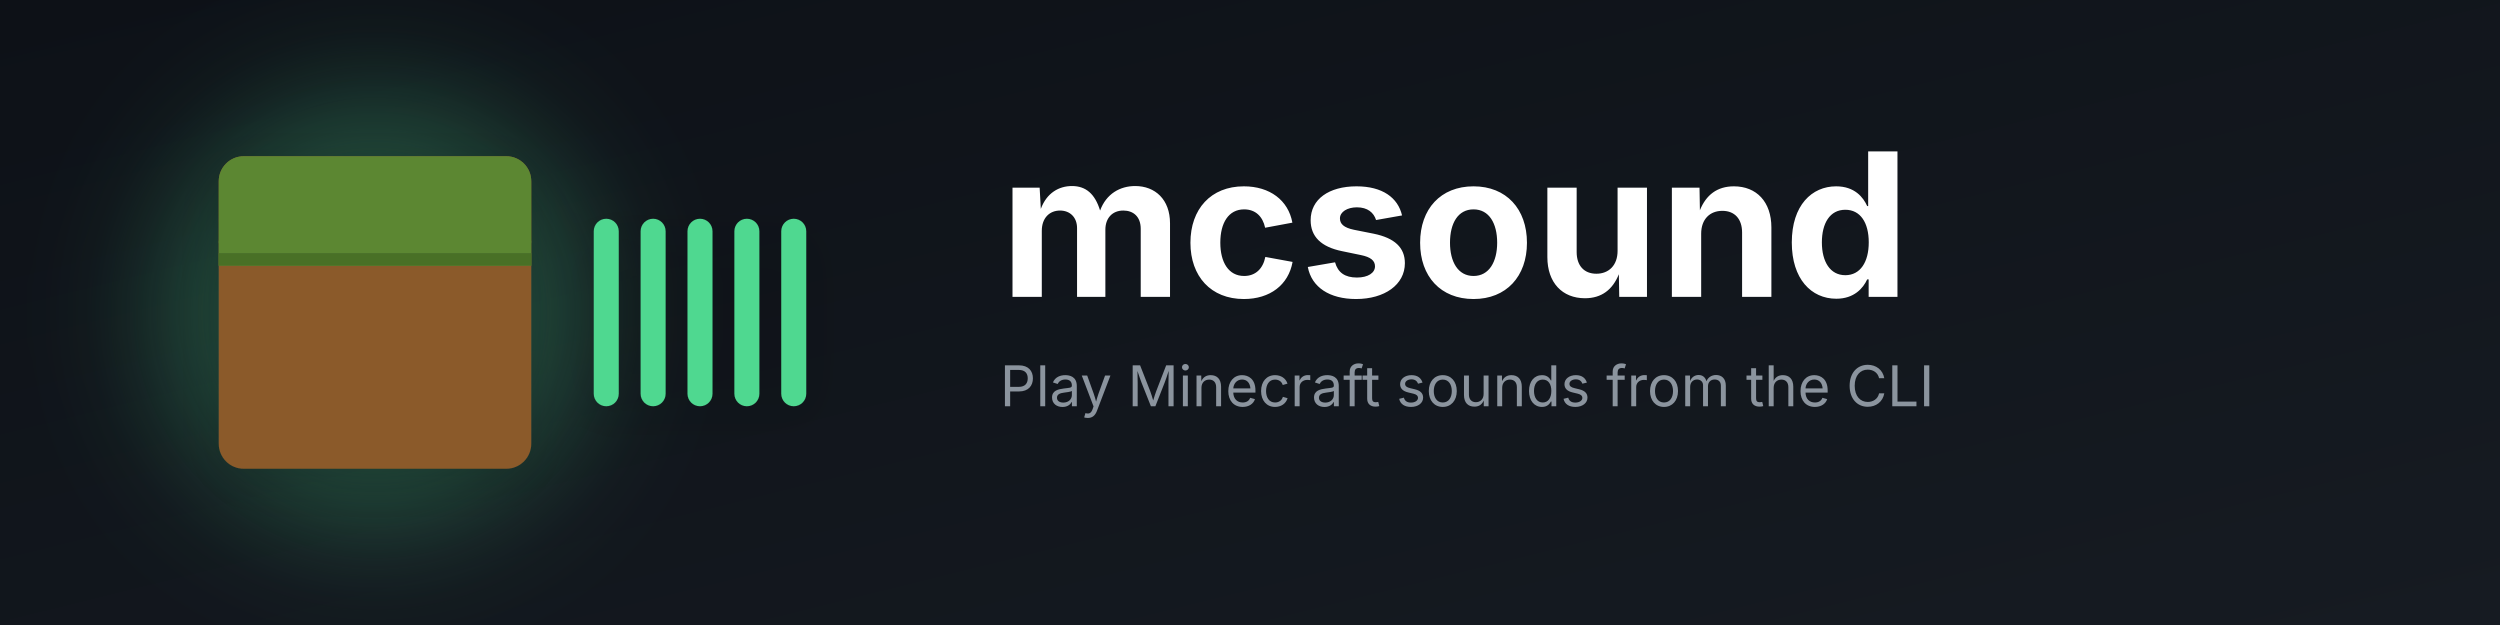
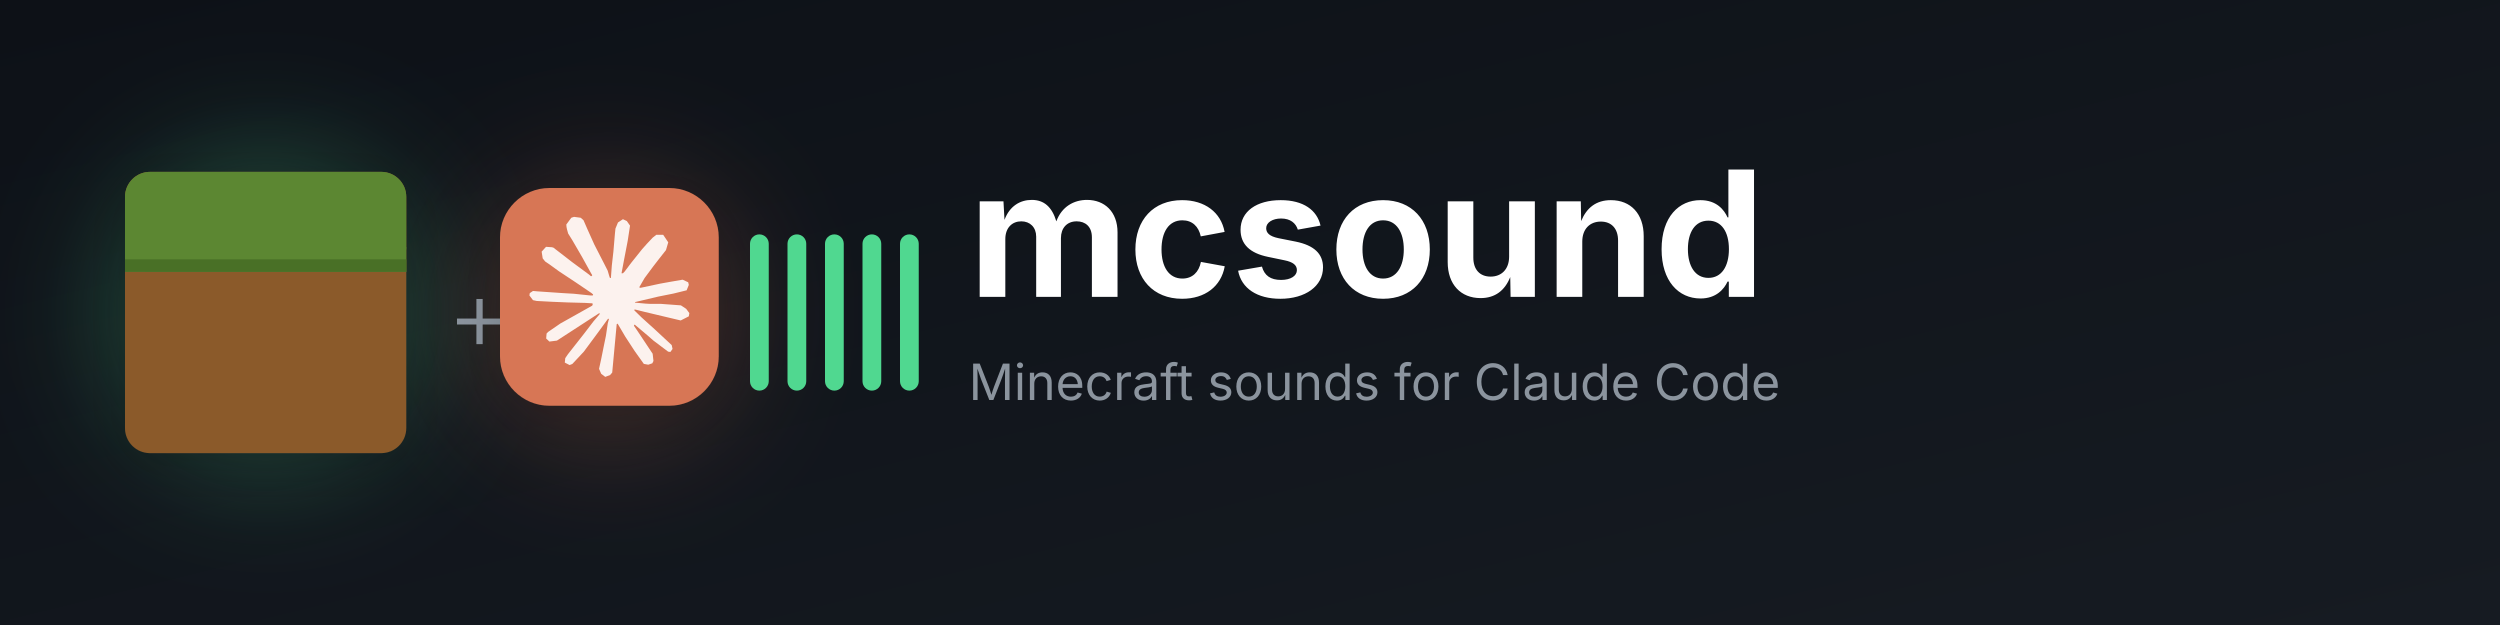
<svg xmlns="http://www.w3.org/2000/svg" viewBox="0 0 800 200">
  <style>
    .bg { fill: url(#bg-dark); }
    .title { fill: #ffffff; }
    .subtitle { fill: #8b949e; }
    .grass { fill: #5B8731; }
    .grass-edge { fill: #4a7028; }
    .dirt { fill: #8B5A2B; }
    .bar { fill: #50d890; }
    .glow { opacity: 0.3; }
+     .plus { fill: #8b949e; }

    @media (prefers-color-scheme: light) {
      .bg { fill: url(#bg-light); }
      .title { fill: #1f2328; }
      .subtitle { fill: #656d76; }
      .glow { opacity: 0.15; }
+       .plus { fill: #656d76; }
    }

    @keyframes wave1 {
      0%, 100% { transform: scaleY(0.3); }
      50% { transform: scaleY(1); }
    }
    @keyframes wave2 {
      0%, 100% { transform: scaleY(0.5); }
      50% { transform: scaleY(0.8); }
    }
    @keyframes wave3 {
      0%, 100% { transform: scaleY(0.7); }
      50% { transform: scaleY(0.4); }
    }
    @keyframes wave4 {
      0%, 100% { transform: scaleY(0.4); }
      50% { transform: scaleY(0.9); }
    }
    @keyframes wave5 {
      0%, 100% { transform: scaleY(0.6); }
      50% { transform: scaleY(0.5); }
    }

    .bar { transform-origin: bottom; transform-box: fill-box; }
    .bar1 { animation: wave1 1.2s ease-in-out infinite; }
    .bar2 { animation: wave2 1.0s ease-in-out infinite; }
    .bar3 { animation: wave3 1.4s ease-in-out infinite; }
    .bar4 { animation: wave4 1.1s ease-in-out infinite; }
    .bar5 { animation: wave5 1.3s ease-in-out infinite; }
  </style>
  <defs>
    <linearGradient id="bg-dark" x1="0%" y1="0%" x2="100%" y2="100%">
      <stop offset="0%" style="stop-color:#0d1117" />
      <stop offset="100%" style="stop-color:#161b22" />
    </linearGradient>
    <linearGradient id="bg-light" x1="0%" y1="0%" x2="100%" y2="100%">
      <stop offset="0%" style="stop-color:#ffffff" />
      <stop offset="100%" style="stop-color:#f6f8fa" />
    </linearGradient>
    <filter id="blur" x="-50%" y="-50%" width="200%" height="200%">
      <feGaussianBlur in="SourceGraphic" stdDeviation="20" />
    </filter>
    <filter id="soft-shadow" x="-20%" y="-20%" width="140%" height="140%">
      <feDropShadow dx="0" dy="4" stdDeviation="8" flood-color="#000" flood-opacity="0.15" />
    </filter>
  </defs>
  <rect class="bg" width="800" height="200" />
-   <circle class="glow" cx="120" cy="100" r="70" fill="#50d890" filter="url(#blur)" />
-   <g transform="translate(70, 50)" filter="url(#soft-shadow)">
-     <rect class="dirt" x="0" y="0" width="100" height="100" rx="8" />
-     <rect class="grass" x="0" y="0" width="100" height="35" rx="8" />
-     <rect class="grass" x="0" y="27" width="100" height="8" />
-     <rect class="grass-edge" x="0" y="31" width="100" height="4" />
-     <rect class="bar bar1" x="120" y="20" width="8" height="60" rx="4" />
-     <rect class="bar bar2" x="135" y="20" width="8" height="60" rx="4" />
-     <rect class="bar bar3" x="150" y="20" width="8" height="60" rx="4" />
-     <rect class="bar bar4" x="165" y="20" width="8" height="60" rx="4" />
-     <rect class="bar bar5" x="180" y="20" width="8" height="60" rx="4" />
+   <circle class="glow" cx="85" cy="100" r="50" fill="#50d890" filter="url(#blur)" />
+   <circle class="glow" cx="195" cy="100" r="40" fill="#D77655" filter="url(#blur)" />
+   <g transform="translate(40, 55)" filter="url(#soft-shadow)">
+     <rect class="dirt" x="0" y="0" width="90" height="90" rx="8" />
+     <rect class="grass" x="0" y="0" width="90" height="32" rx="8" />
+     <rect class="grass" x="0" y="24" width="90" height="8" />
+     <rect class="grass-edge" x="0" y="28" width="90" height="4" />
  </g>
-   <text class="title" x="320" y="95" font-family="system-ui, -apple-system, sans-serif" font-size="64" font-weight="700">mcsound</text>
-   <text class="subtitle" x="320" y="130" font-family="system-ui, -apple-system, sans-serif" font-size="18">Play Minecraft sounds from the CLI</text>
+   <text class="plus" x="143" y="112" font-family="system-ui, -apple-system, sans-serif" font-size="32" font-weight="300">+</text>
+   <g transform="translate(160, 60)" filter="url(#soft-shadow)">
+     <svg width="70" height="70" viewBox="0 0 512 509.64">
+       <path fill="#D77655" d="M115.612 0h280.775C459.974 0 512 52.026 512 115.612v278.415c0 63.587-52.026 115.612-115.613 115.612H115.612C52.026 509.639 0 457.614 0 394.027V115.612C0 52.026 52.026 0 115.612 0z" />
+       <path fill="#FCF2EE" fill-rule="nonzero" d="M142.27 316.619l73.655-41.326 1.238-3.589-1.238-1.996-3.589-.001-12.31-.759-42.084-1.138-36.498-1.516-35.361-1.896-8.897-1.895-8.34-10.995.859-5.484 7.482-5.03 10.717.935 23.683 1.617 35.537 2.452 25.782 1.517 38.193 3.968h6.064l.86-2.451-2.073-1.517-1.618-1.517-36.776-24.922-39.81-26.338-20.852-15.166-11.273-7.683-5.687-7.204-2.451-15.721 10.237-11.273 13.75.935 3.513.936 13.928 10.716 29.749 23.027 38.848 28.612 5.687 4.727 2.275-1.617.278-1.138-2.553-4.271-21.13-38.193-22.546-38.848-10.035-16.101-2.654-9.655c-.935-3.968-1.617-7.304-1.617-11.374l11.652-15.823 6.445-2.073 15.545 2.073 6.547 5.687 9.655 22.092 15.646 34.78 24.265 47.291 7.103 14.028 3.791 12.992 1.416 3.968 2.449-.001v-2.275l1.997-26.641 3.69-32.707 3.589-42.084 1.239-11.854 5.863-14.206 11.652-7.683 9.099 4.348 7.482 10.716-1.036 6.926-4.449 28.915-8.72 45.294-5.687 30.331h3.313l3.792-3.791 15.342-20.372 25.782-32.227 11.374-12.789 13.27-14.129 8.517-6.724 16.1-.001 11.854 17.617-5.307 18.199-16.581 21.029-13.75 17.819-19.716 26.54-12.309 21.231 1.138 1.694 2.932-.278 44.536-9.479 24.062-4.347 28.714-4.928 12.992 6.066 1.416 6.167-5.106 12.613-30.71 7.583-36.018 7.204-53.636 12.689-.657.48.758.935 24.164 2.275 10.337.556h25.301l47.114 3.514 12.309 8.139 7.381 9.959-1.238 7.583-18.957 9.655-25.579-6.066-59.702-14.205-20.474-5.106-2.83-.001v1.694l17.061 16.682 31.266 28.233 39.152 36.397 1.997 8.999-5.03 7.102-5.307-.758-34.401-25.883-13.27-11.651-30.053-25.302-1.996-.001v2.654l6.926 10.136 36.574 54.975 1.895 16.859-2.653 5.485-9.479 3.311-10.414-1.895-21.408-30.054-22.092-33.844-17.819-30.331-2.173 1.238-10.515 113.261-4.929 5.788-11.374 4.348-9.478-7.204-5.03-11.652 5.03-23.027 6.066-30.052 4.928-23.886 4.449-29.674 2.654-9.858-.177-.657-2.173.278-22.37 30.71-34.021 45.977-26.919 28.815-6.445 2.553-11.173-5.789 1.037-10.337 6.243-9.2 37.257-47.392 22.47-29.371 14.508-16.961-.101-2.451h-.859l-98.954 64.251-17.618 2.275-7.583-7.103.936-11.652 3.589-3.791 29.749-20.474-.101.102.024.101z" />
+     </svg>
+   </g>
+   <g transform="translate(240, 75)">
+     <rect class="bar bar1" x="0" y="0" width="6" height="50" rx="3" />
+     <rect class="bar bar2" x="12" y="0" width="6" height="50" rx="3" />
+     <rect class="bar bar3" x="24" y="0" width="6" height="50" rx="3" />
+     <rect class="bar bar4" x="36" y="0" width="6" height="50" rx="3" />
+     <rect class="bar bar5" x="48" y="0" width="6" height="50" rx="3" />
+   </g>
+   <text class="title" x="310" y="95" font-family="system-ui, -apple-system, sans-serif" font-size="56" font-weight="700">mcsound</text>
+   <text class="subtitle" x="310" y="128" font-family="system-ui, -apple-system, sans-serif" font-size="16">Minecraft sounds for Claude Code</text>
</svg>
